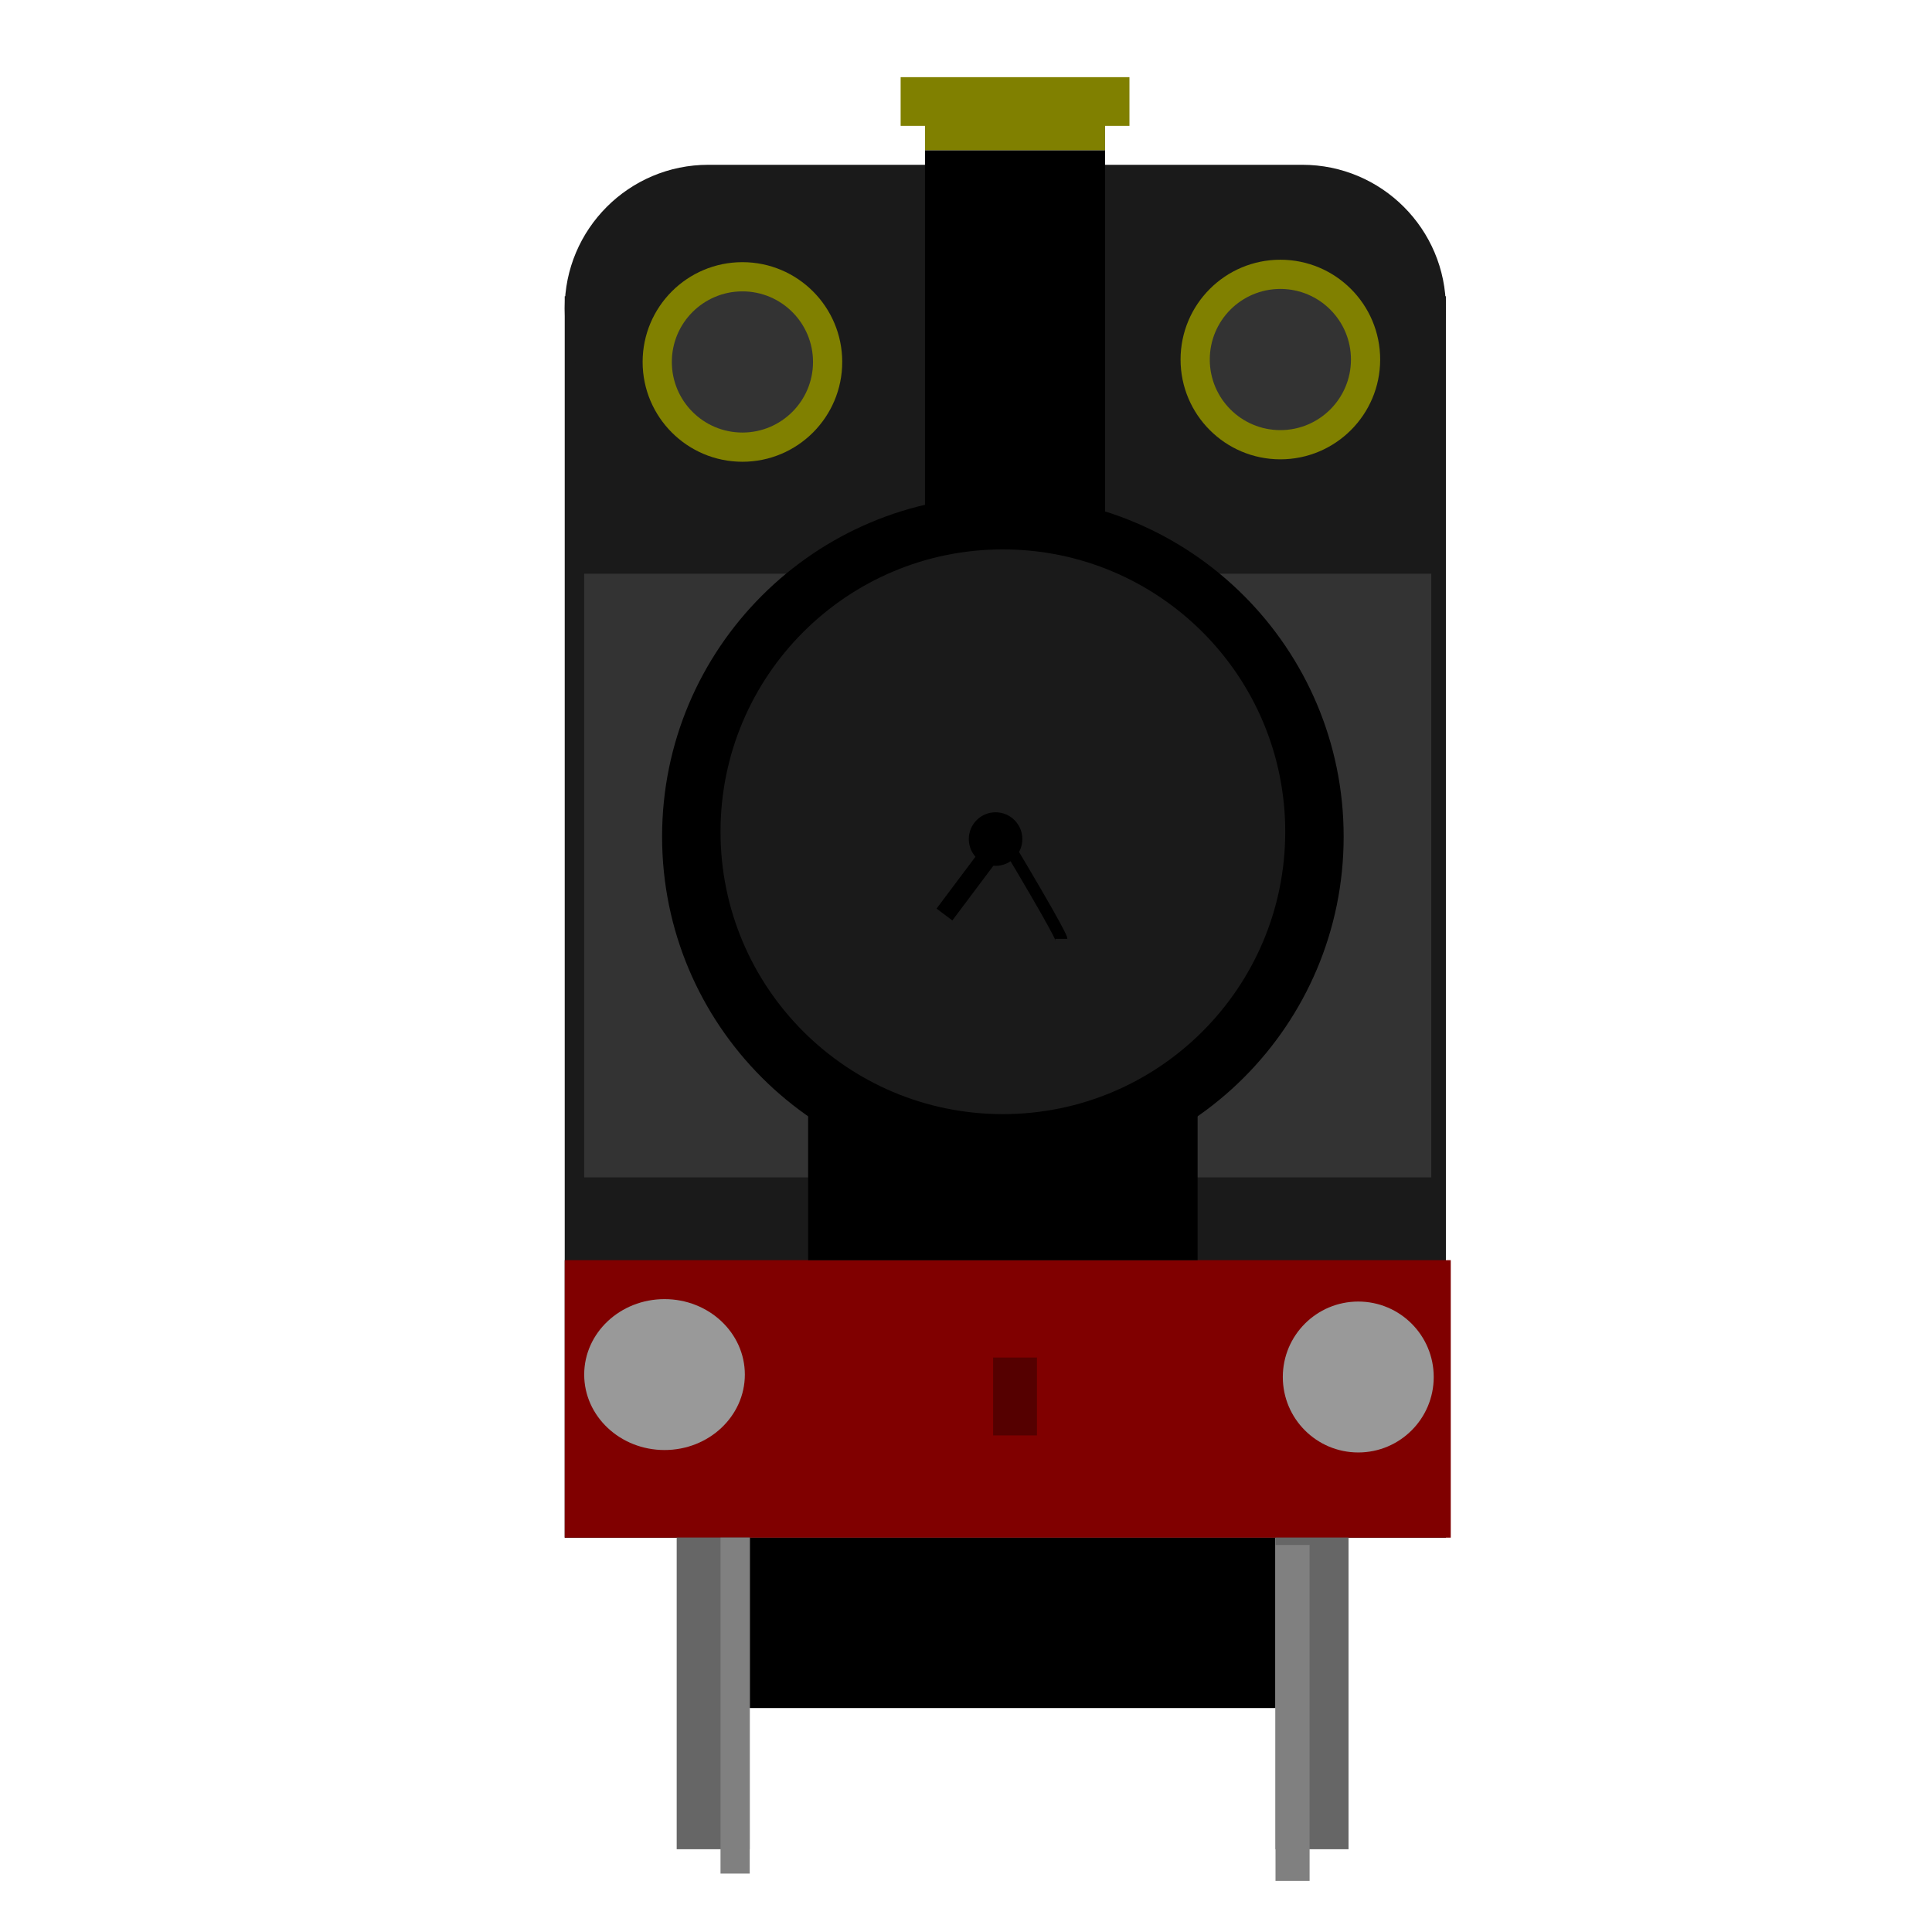
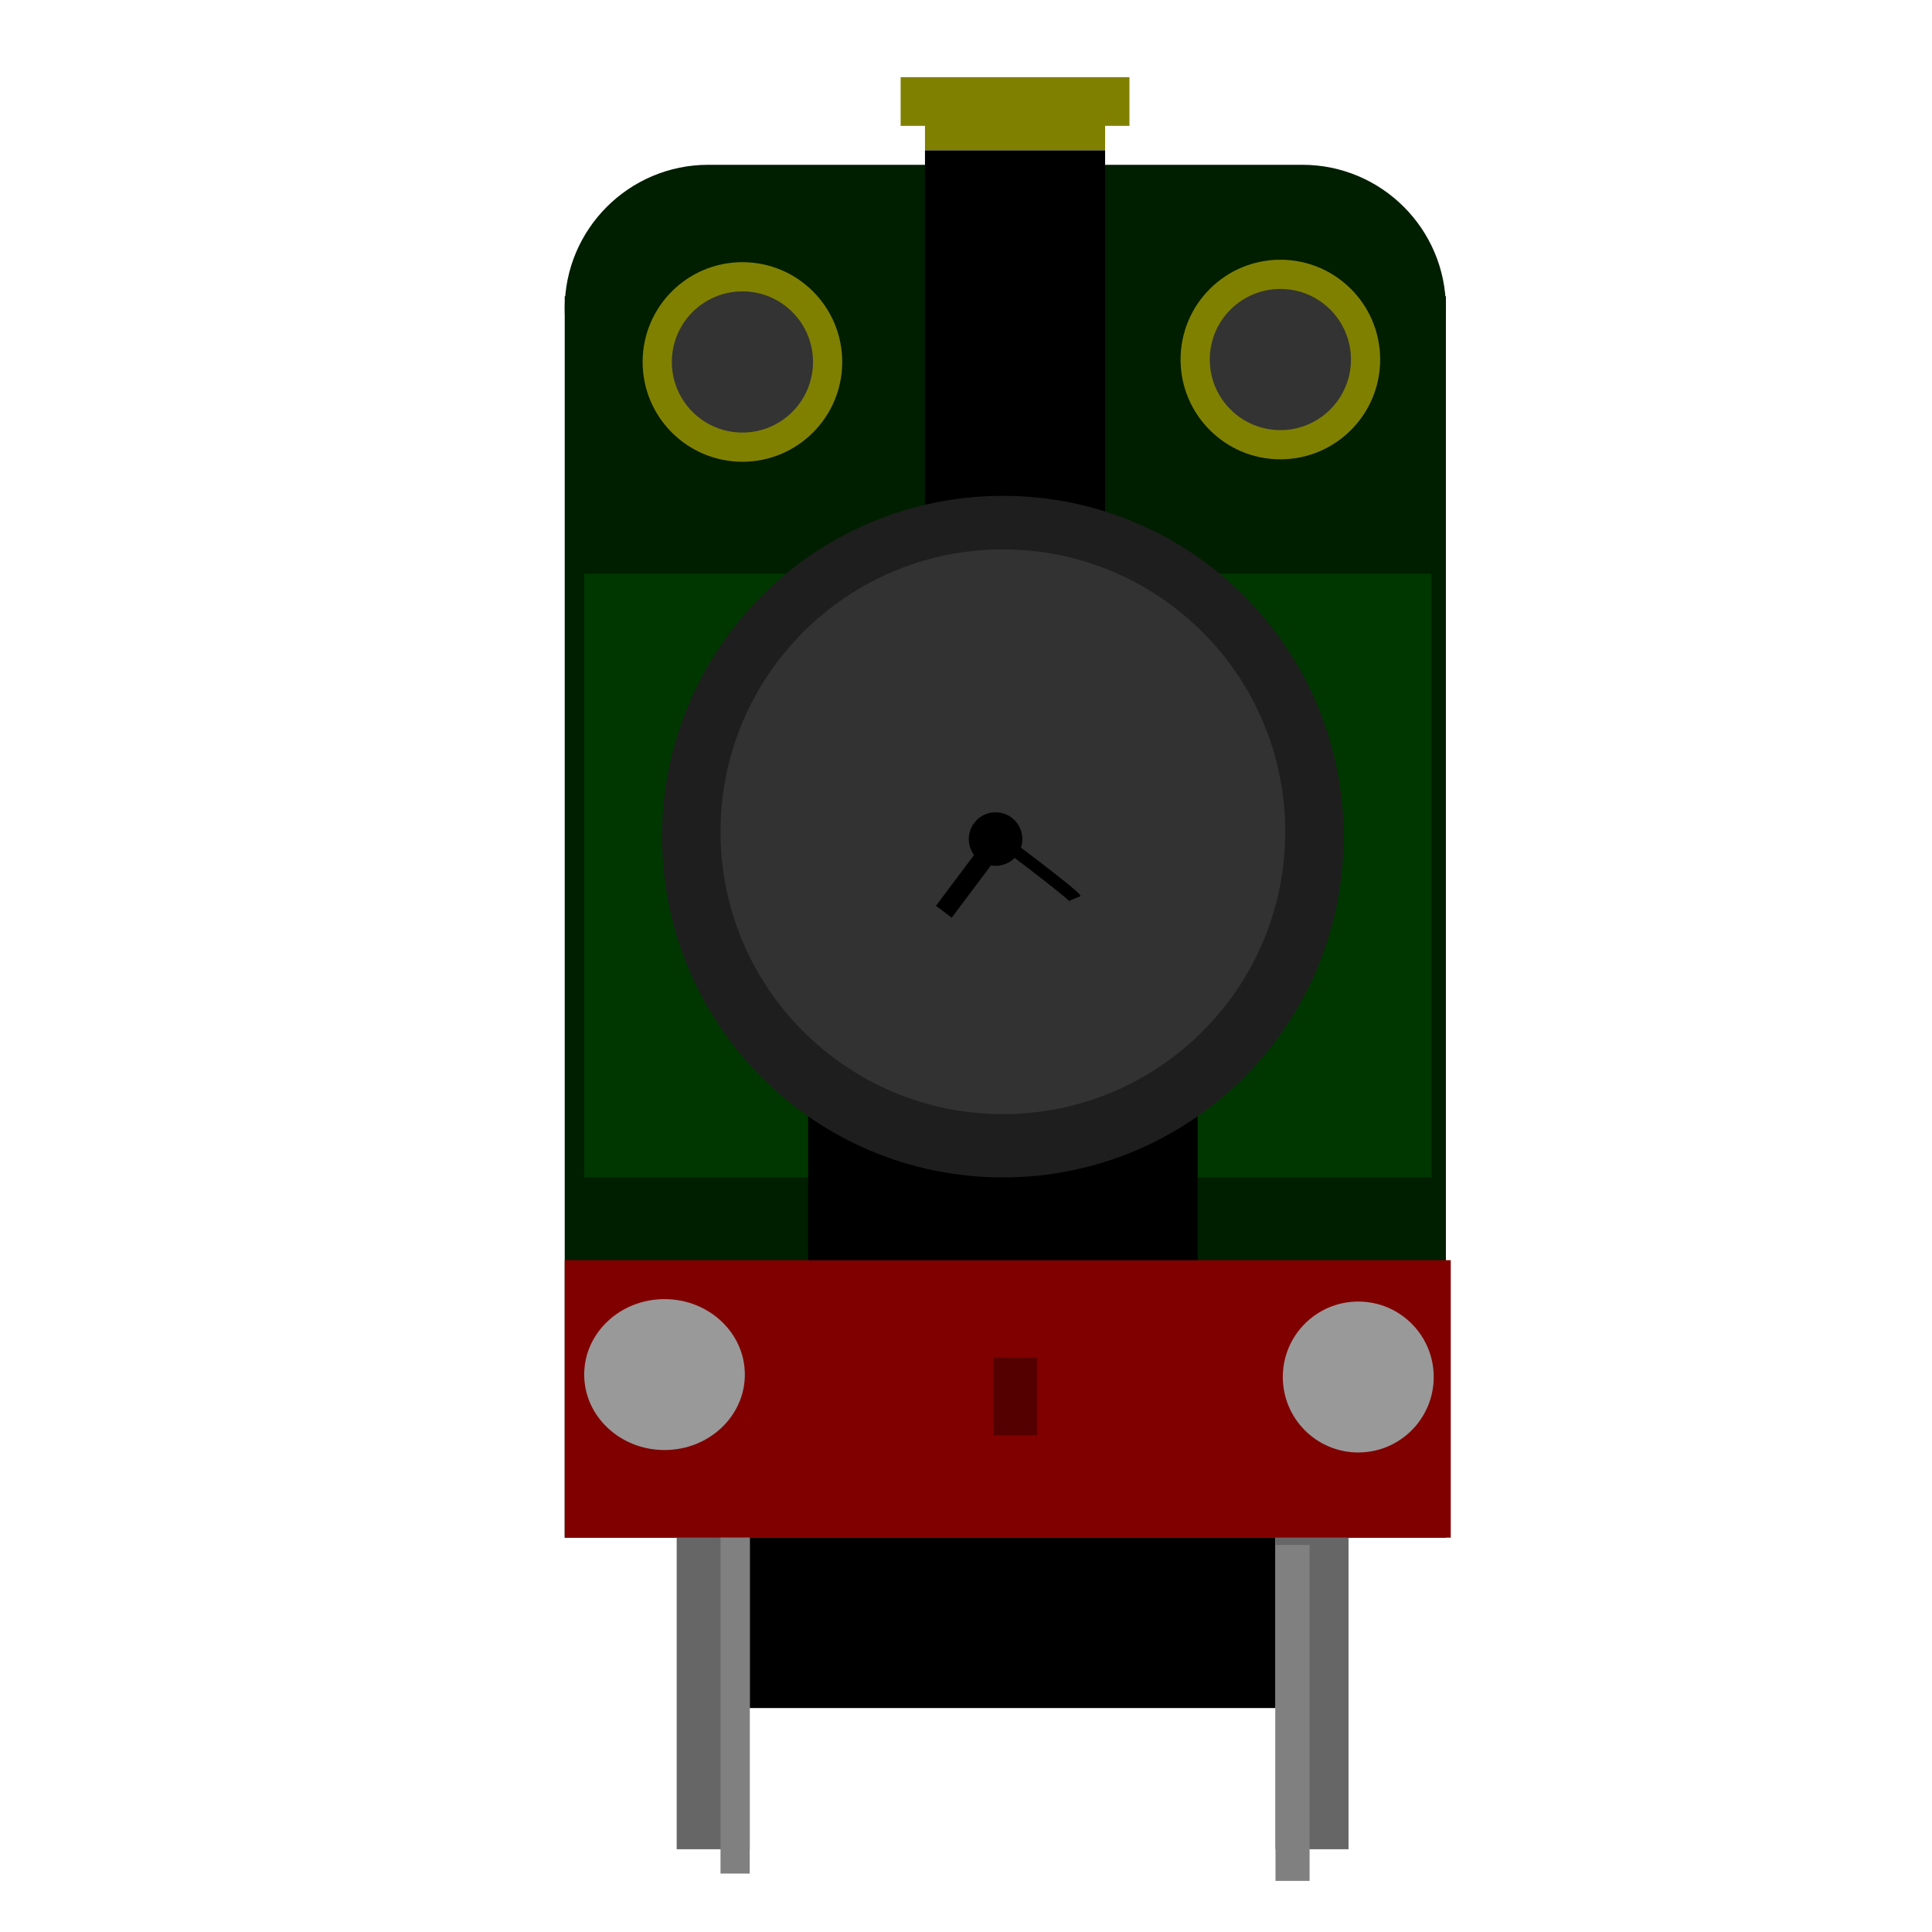
<svg xmlns="http://www.w3.org/2000/svg" width="300mm" height="300mm" viewBox="0 0 300 300" version="1.1" id="svg8">
  <defs id="defs2" />
  <g id="layer1" transform="translate(0,3)">
-     <rect id="rect3717" width="136.827" height="192.768" x="87.69" y="43" style="fill:#1a1a1a;stroke-width:0.25" />
+     <rect id="rect3717" width="136.827" height="192.768" x="87.69" y="43" style="fill:#001e00;stroke-width:0.25;fill-opacity:1" />
    <rect style="fill:#333333;stroke-width:0.265" id="rect3725" width="1.512" height="12.851" x="154.97" y="248.619" />
    <rect style="fill:#000000;stroke-width:0.252" id="rect3727" width="81.643" height="26.458" x="116.417" y="235.768" />
    <circle style="fill:#333333;stroke-width:0.265" id="path3739" cx="111.881" cy="55.095" r="10.583" />
-     <rect style="fill:#333333;stroke-width:0.293" id="rect3822" width="131.536" height="93.738" x="90.714" y="86.089" />
+     <rect style="fill:#003700;stroke-width:0.293;fill-opacity:1" id="rect3822" width="131.536" height="93.738" x="90.714" y="86.089" />
    <rect style="fill:#808000;stroke-width:3.774;stroke-miterlimit:4;stroke-dasharray:none" id="rect4576" width="35.53" height="7.56" x="139.851" y="8.982" />
-     <rect style="fill:#1a1a1a;stroke-width:3.291;stroke-miterlimit:4;stroke-dasharray:none" id="rect1516" width="136.827" height="44.601" x="87.69" y="22.589" ry="22.301" />
+     <rect style="fill:#001e00;stroke-width:3.291;stroke-miterlimit:4;stroke-dasharray:none;fill-opacity:1" id="rect1516" width="136.827" height="44.601" x="87.69" y="22.589" ry="22.301" />
  </g>
  <g id="layer2" transform="translate(0,3)">
    <rect style="fill:#800000;stroke-width:0.265" id="rect3723" width="137.583" height="43.089" x="87.69" y="192.679" />
    <rect style="fill:#000000;stroke-width:0.265" id="rect3731" width="27.97" height="65.768" x="143.631" y="20.321" />
    <circle style="fill:#808000;stroke-width:0.265" id="path3735" cx="115.283" cy="53.205" r="15.497" />
    <circle style="fill:#808000;stroke-width:0.265" id="path3735-3" cx="198.815" cy="52.827" r="15.497" />
    <rect style="fill:#808000;stroke-width:0.265" id="rect3759" width="27.97" height="9.827" x="143.631" y="10.494" />
    <ellipse style="fill:#999999;stroke-width:0.264" id="path3763" cx="103.187" cy="210.443" rx="12.473" ry="11.717" />
    <circle style="fill:#999999;stroke-width:0.256" id="path3763-6" cx="210.911" cy="210.821" r="11.717" />
    <rect style="fill:#000000;stroke-width:0.265" id="rect3784" width="60.476" height="24.19" x="125.488" y="168.488" />
    <rect style="fill:#666666;stroke-width:0.265" id="rect3786" width="11.339" height="48.381" x="105.077" y="235.768" />
    <rect style="fill:#666666;stroke-width:0.265" id="rect3786-7" width="11.339" height="48.381" x="198.06" y="235.768" />
    <circle style="fill:#333333;stroke-width:0.265" id="path3805" cx="115.283" cy="53.205" r="10.961" />
    <circle style="fill:#333333;stroke-width:0.265" id="path3805-5" cx="198.815" cy="52.827" r="10.961" />
-     <circle id="path3713" cx="155.726" cy="126.911" r="52.917" style="stroke-width:0.196" />
+     <circle id="path3713" cx="155.726" cy="126.911" r="52.917" style="stroke-width:0.196;fill:#1e1e1e;fill-opacity:1" />
    <path style="fill:#000000;stroke:#000000;stroke-width:0.265px;stroke-linecap:butt;stroke-linejoin:miter;stroke-opacity:1" d="m 155.726,126.911 c 10.583,12.095 10.583,12.095 10.583,12.095 v 0" id="path33" />
    <path style="fill:#000000;stroke:#000000;stroke-width:0.265px;stroke-linecap:butt;stroke-linejoin:miter;stroke-opacity:1" d="m 155.726,126.911 c 10.583,12.095 10.583,12.095 10.583,12.095" id="path37" />
    <rect style="fill:#550000;stroke-width:3.065;stroke-miterlimit:4;stroke-dasharray:none" id="rect4553" width="6.804" height="12.095" x="154.214" y="207.798" />
    <rect style="fill:#808080;stroke-width:3.065;stroke-miterlimit:4;stroke-dasharray:none" id="rect4559" width="4.536" height="52.161" x="111.881" y="235.768" />
    <rect style="fill:#808080;stroke-width:3.311;stroke-miterlimit:4;stroke-dasharray:none" id="rect4559-3" width="5.292" height="52.161" x="198.06" y="236.902" />
  </g>
  <g id="layer3" transform="translate(0,3)">
-     <circle style="fill:#1a1a1a;stroke-width:0.274" id="path3733" cx="155.726" cy="126.155" r="43.845" />
+     <circle style="fill:#323232;stroke-width:0.274;fill-opacity:1" id="path3733" cx="155.726" cy="126.155" r="43.845" />
    <circle style="fill:#000000;stroke-width:0.265" id="path3803" cx="154.592" cy="127.289" r="4.158" />
-     <path style="fill:#000000;stroke:#000000;stroke-width:1.865;stroke-linecap:butt;stroke-linejoin:miter;stroke-miterlimit:4;stroke-dasharray:none;stroke-opacity:1" d="m 155.726,126.911 c 9.071,15.119 9.071,15.875 9.071,15.875" id="path39" />
+     <path style="fill:#000000;stroke:#000000;stroke-width:1.865;stroke-linecap:butt;stroke-linejoin:miter;stroke-miterlimit:4;stroke-dasharray:none;stroke-opacity:1" d="m 152.512,125.265 c 14.14,10.533 14.427,11.232 14.427,11.232" id="path39" />
    <path style="fill:none;stroke:#000000;stroke-width:0.265px;stroke-linecap:butt;stroke-linejoin:miter;stroke-opacity:1" d="m 155.726,126.911 v 0" id="path4549" />
-     <path style="fill:none;stroke:#000000;stroke-width:3.065;stroke-linecap:butt;stroke-linejoin:miter;stroke-opacity:1;stroke-miterlimit:4;stroke-dasharray:none" d="m 155.726,126.911 -9.071,12.095" id="path4551" />
+     <path style="fill:none;stroke:#000000;stroke-width:3.065;stroke-linecap:butt;stroke-linejoin:miter;stroke-miterlimit:4;stroke-dasharray:none;stroke-opacity:1" d="m 155.63,126.48 -9.071,12.095" id="path4551" />
  </g>
</svg>
